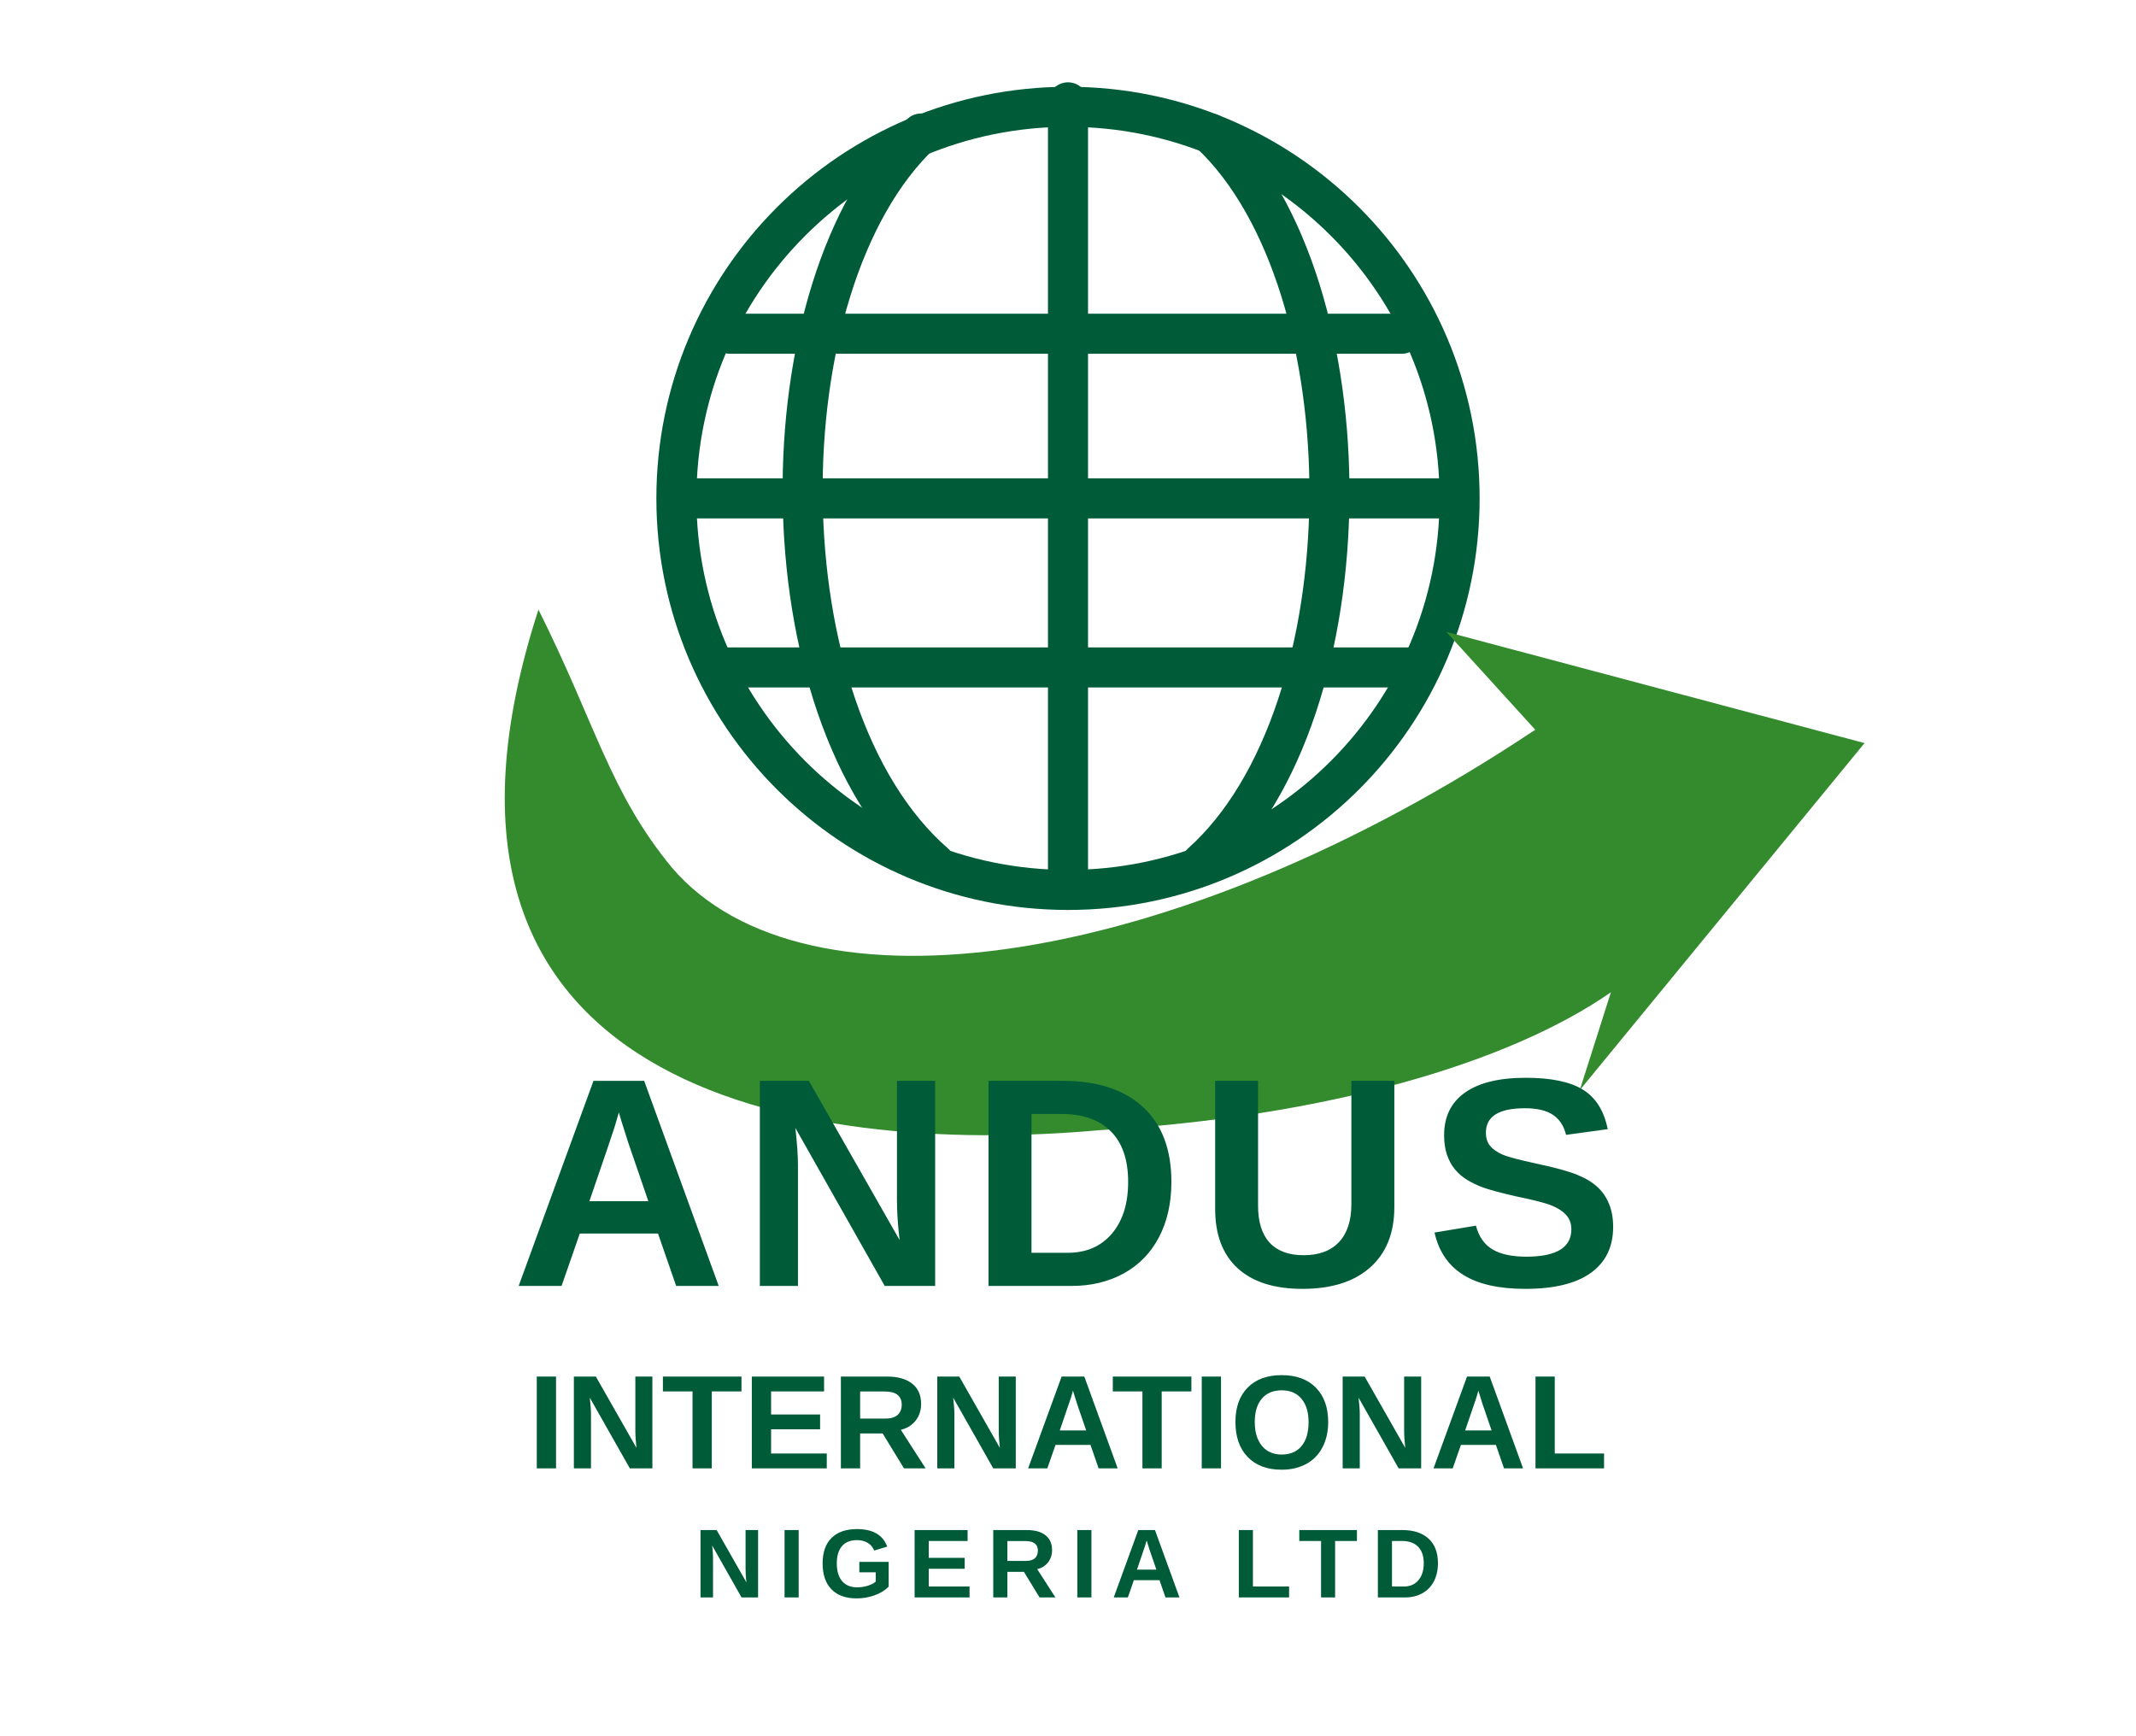
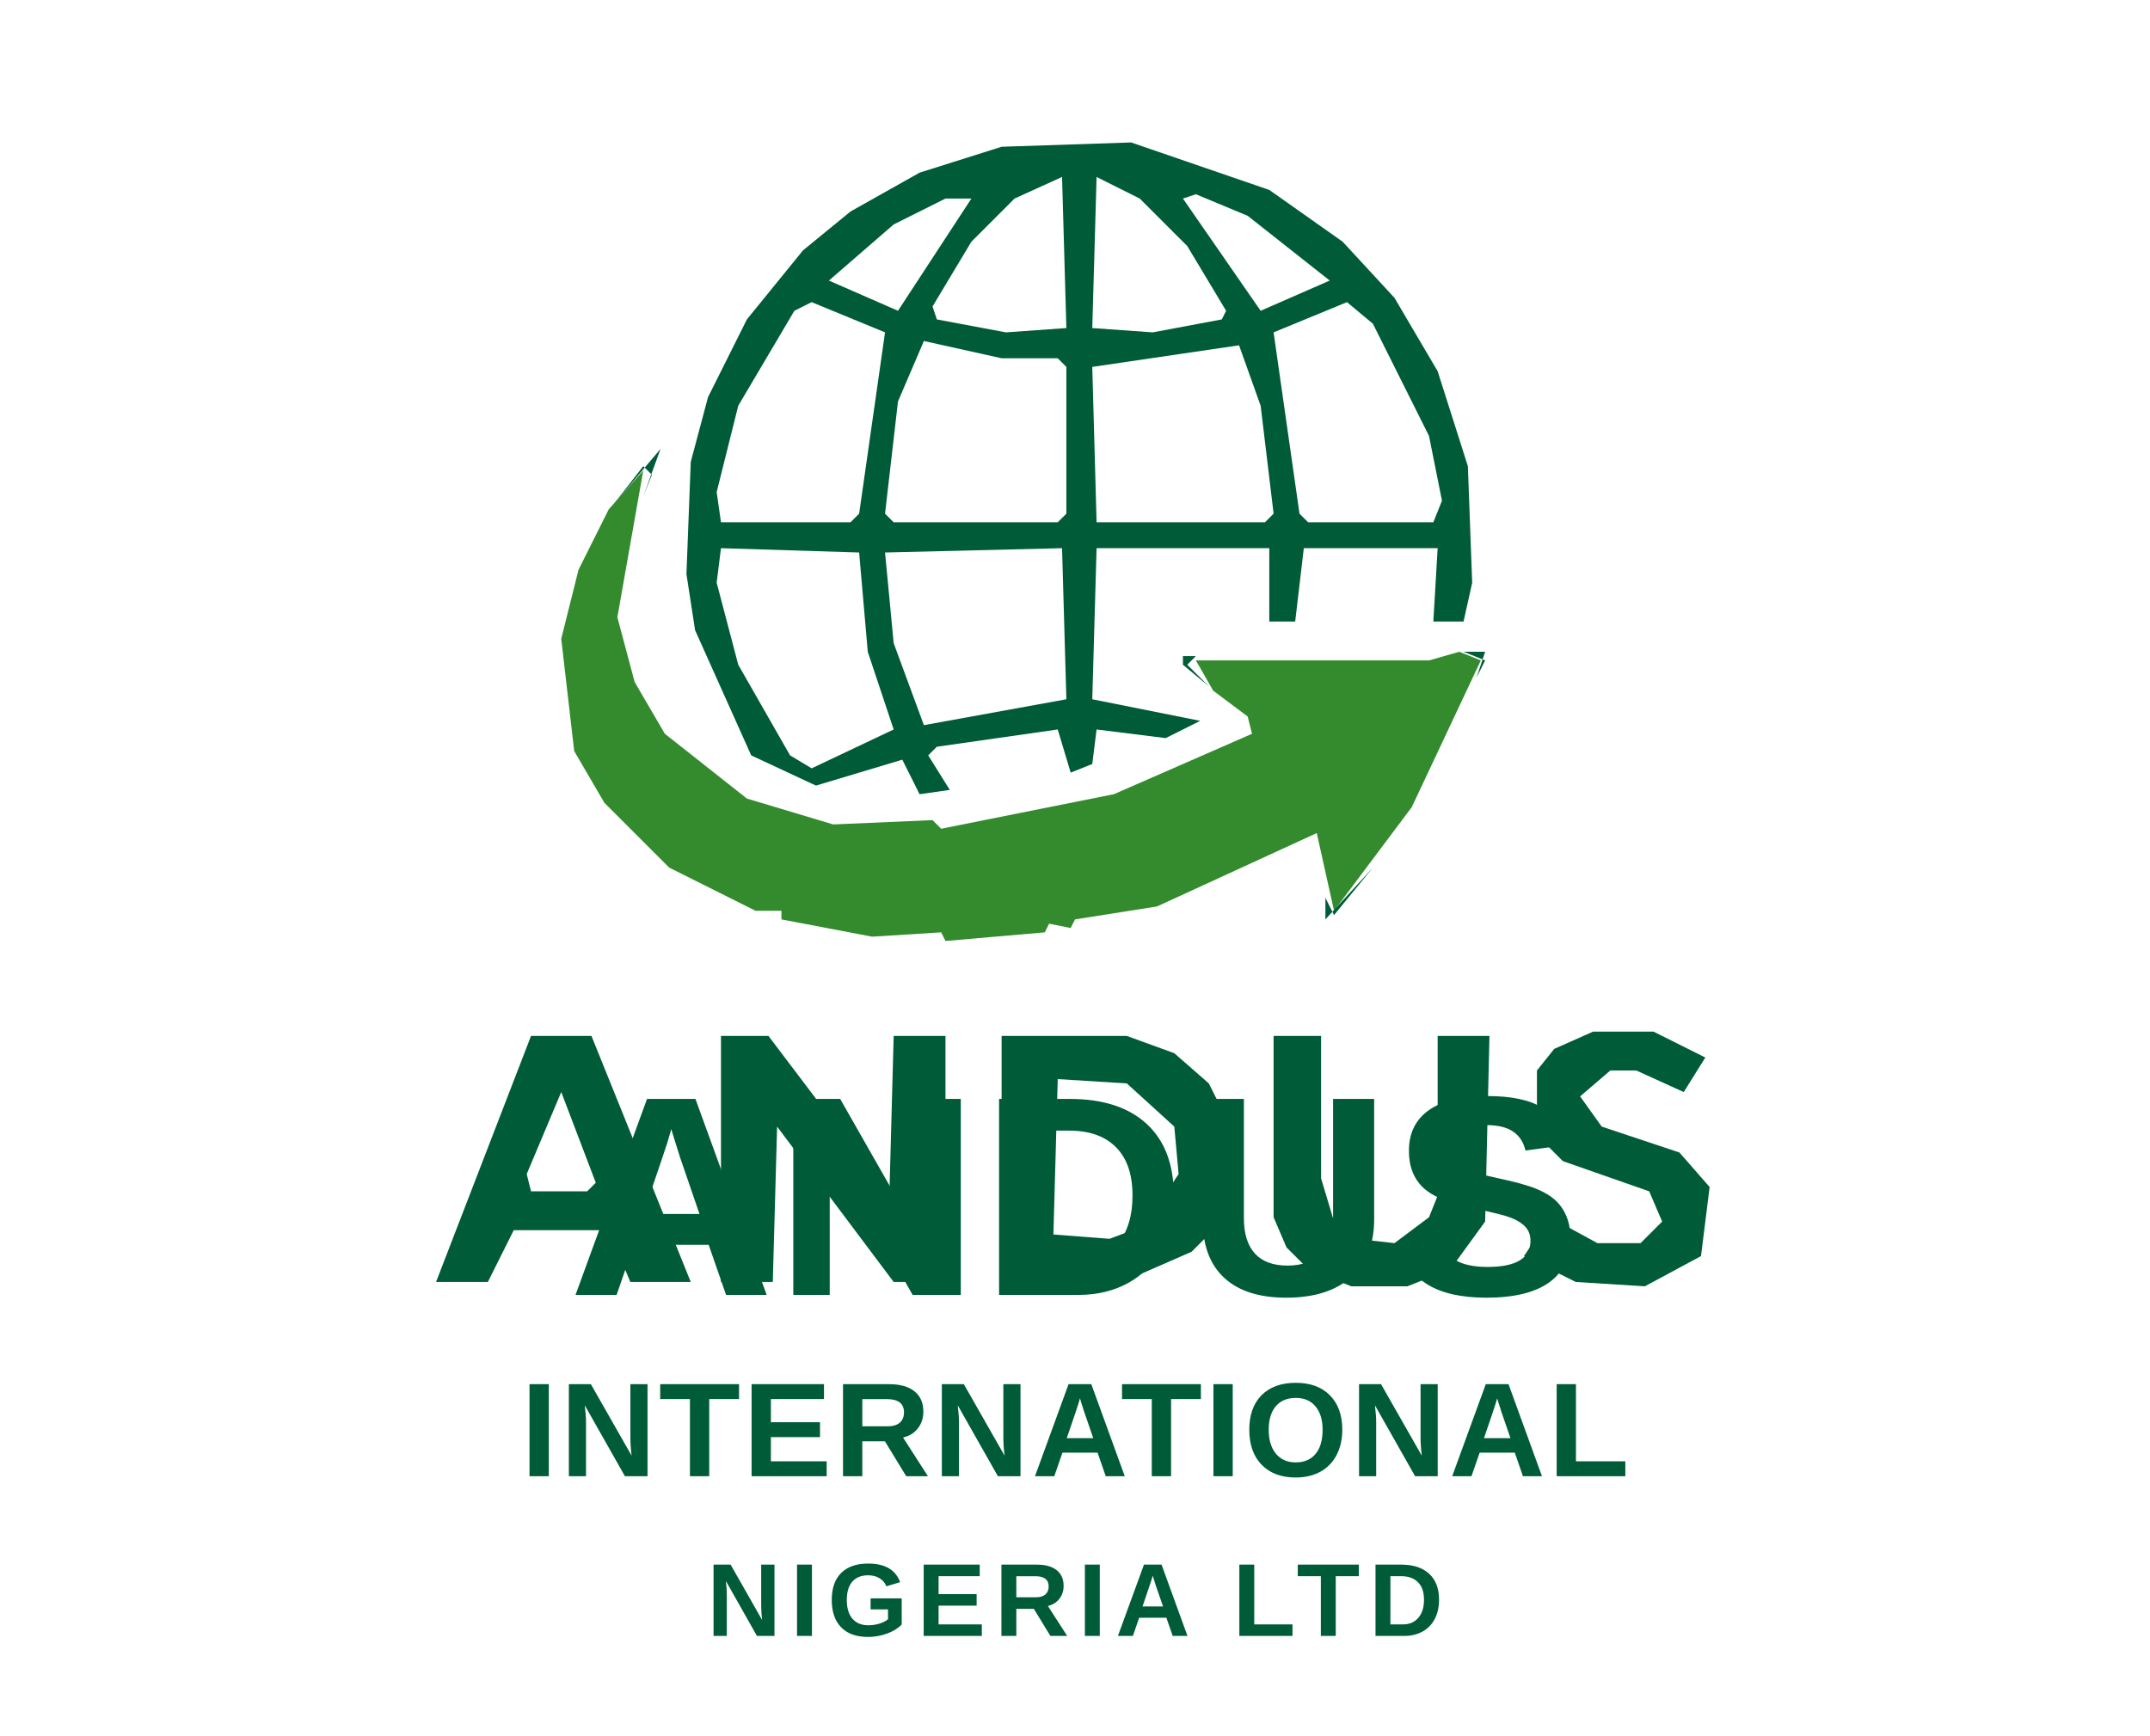
- <svg xmlns="http://www.w3.org/2000/svg" viewBox="0 0 480 390" role="img" aria-label="ANDUS International Nigeria Limited">
-   <g fill="none" stroke="#005C38" stroke-width="9" stroke-linecap="round">
-     <circle cx="240" cy="112" r="88" />
-     <path d="M154 112h172M164 75h151M162 150h155M240 23v177M207 30C171 64 171 160 210 194M272 30C308 64 308 160 270 194" />
+ <svg xmlns="http://www.w3.org/2000/svg" viewBox="0 0 498 402" role="img" aria-label="ANDUS International Nigeria Limited">
+   <path fill="#338B2E" fill-rule="evenodd" d="M130 148L133 174 140 186 155 201 175 211 181 211 181 213 202 217 218 216 219 218 242 216 243 214 248 215 249 213 268 210 305 193 309 211 327 187 343 153 338 151 331 153 277 153 281 160 289 166 290 170 258 184 218 192 216 190 193 191 173 185 154 170 147 158 143 143 149 109 141 118 134 132Z" />
+   <path fill="#005C38" fill-rule="evenodd" d="M130 253L138 274 136 276 123 276 122 272Z M245 250L261 251 272 261 273 272 265 284 257 287 244 286Z M295 240L295 282 298 289 303 294 313 298 326 298 336 294 344 283 345 240 333 240 333 277 331 282 323 288 314 287 309 283 306 273 306 240Z M232 240L232 297 260 297 276 290 280 286 285 272 284 259 280 251 272 244 261 240Z M167 240L167 297 179 297 180 261 207 297 219 297 219 240 207 240 206 277 178 240Z M123 240L101 297 113 297 119 285 141 285 146 297 160 297 137 240Z M369 239L360 243 356 248 356 263 362 269 382 276 385 283 380 288 370 288 359 282 353 291 365 297 381 298 394 291 396 275 389 267 371 261 366 254 373 248 379 248 390 253 395 245 383 239Z M318 201L309 212 307 208 307 213Z M274 154L280 159 275 154 277 152 328 152 274 152Z M339 151L344 153 342 157 344 151Z M205 128L246 127 247 162 214 168 207 149Z M167 127L199 128 201 151 207 169 188 178 183 175 171 154 166 135Z M153 104L142 117 149 108 151 110 149 115Z M287 80L292 94 295 119 293 121 254 121 253 85Z M214 79L232 83 245 83 247 85 247 119 245 121 207 121 205 119 208 93Z M295 77L312 70 318 75 331 101 334 116 332 121 303 121 301 119Z M205 77L199 119 197 121 167 121 166 114 171 94 184 72 188 70Z M274 46L277 45 289 50 308 65 292 72Z M225 46L208 72 192 65 207 52 219 46Z M254 41L264 46 275 57 284 72 283 74 267 77 253 76Z M246 41L247 76 233 77 217 74 216 71 225 56 235 46Z M323 69L311 56 294 44 262 33 232 34 213 40 197 49 186 58 173 74 164 92 160 107 159 133 161 146 174 175 189 182 209 176 213 184 220 183 215 175 217 173 245 169 248 179 253 177 254 169 270 171 278 167 253 162 254 127 294 127 294 144 300 144 302 127 333 127 332 144 339 144 341 135 340 108 333 86Z" />
+   <g fill="#005C38" font-family="Arial,sans-serif" font-weight="800" text-anchor="middle">
+     <text x="249" y="300" font-size="66" letter-spacing="0">ANDUS</text>
+     <text x="249" y="342" font-size="31" letter-spacing=".5">INTERNATIONAL</text>
+     <text x="249" y="379" font-size="24" letter-spacing="2">NIGERIA LTD</text>
  </g>
-   <path d="M121 137c-35 108 59 123 126 117 51-3 92-15 115-31l-7 22 64-78-94-25 20 22C264 218 181 230 151 195c-14-17-17-32-30-58Z" fill="#338B2E" />
-   <text x="240" y="289" text-anchor="middle" font-family="Arial,sans-serif" font-size="67" font-weight="800" letter-spacing="3" fill="#005C38">ANDUS</text>
-   <text x="240" y="330" text-anchor="middle" font-family="Arial,sans-serif" font-size="30" font-weight="700" fill="#005C38">INTERNATIONAL</text>
-   <text x="240" y="359" text-anchor="middle" font-family="Arial,sans-serif" font-size="22" font-weight="700" letter-spacing="3" fill="#005C38">NIGERIA LTD</text>
</svg>
